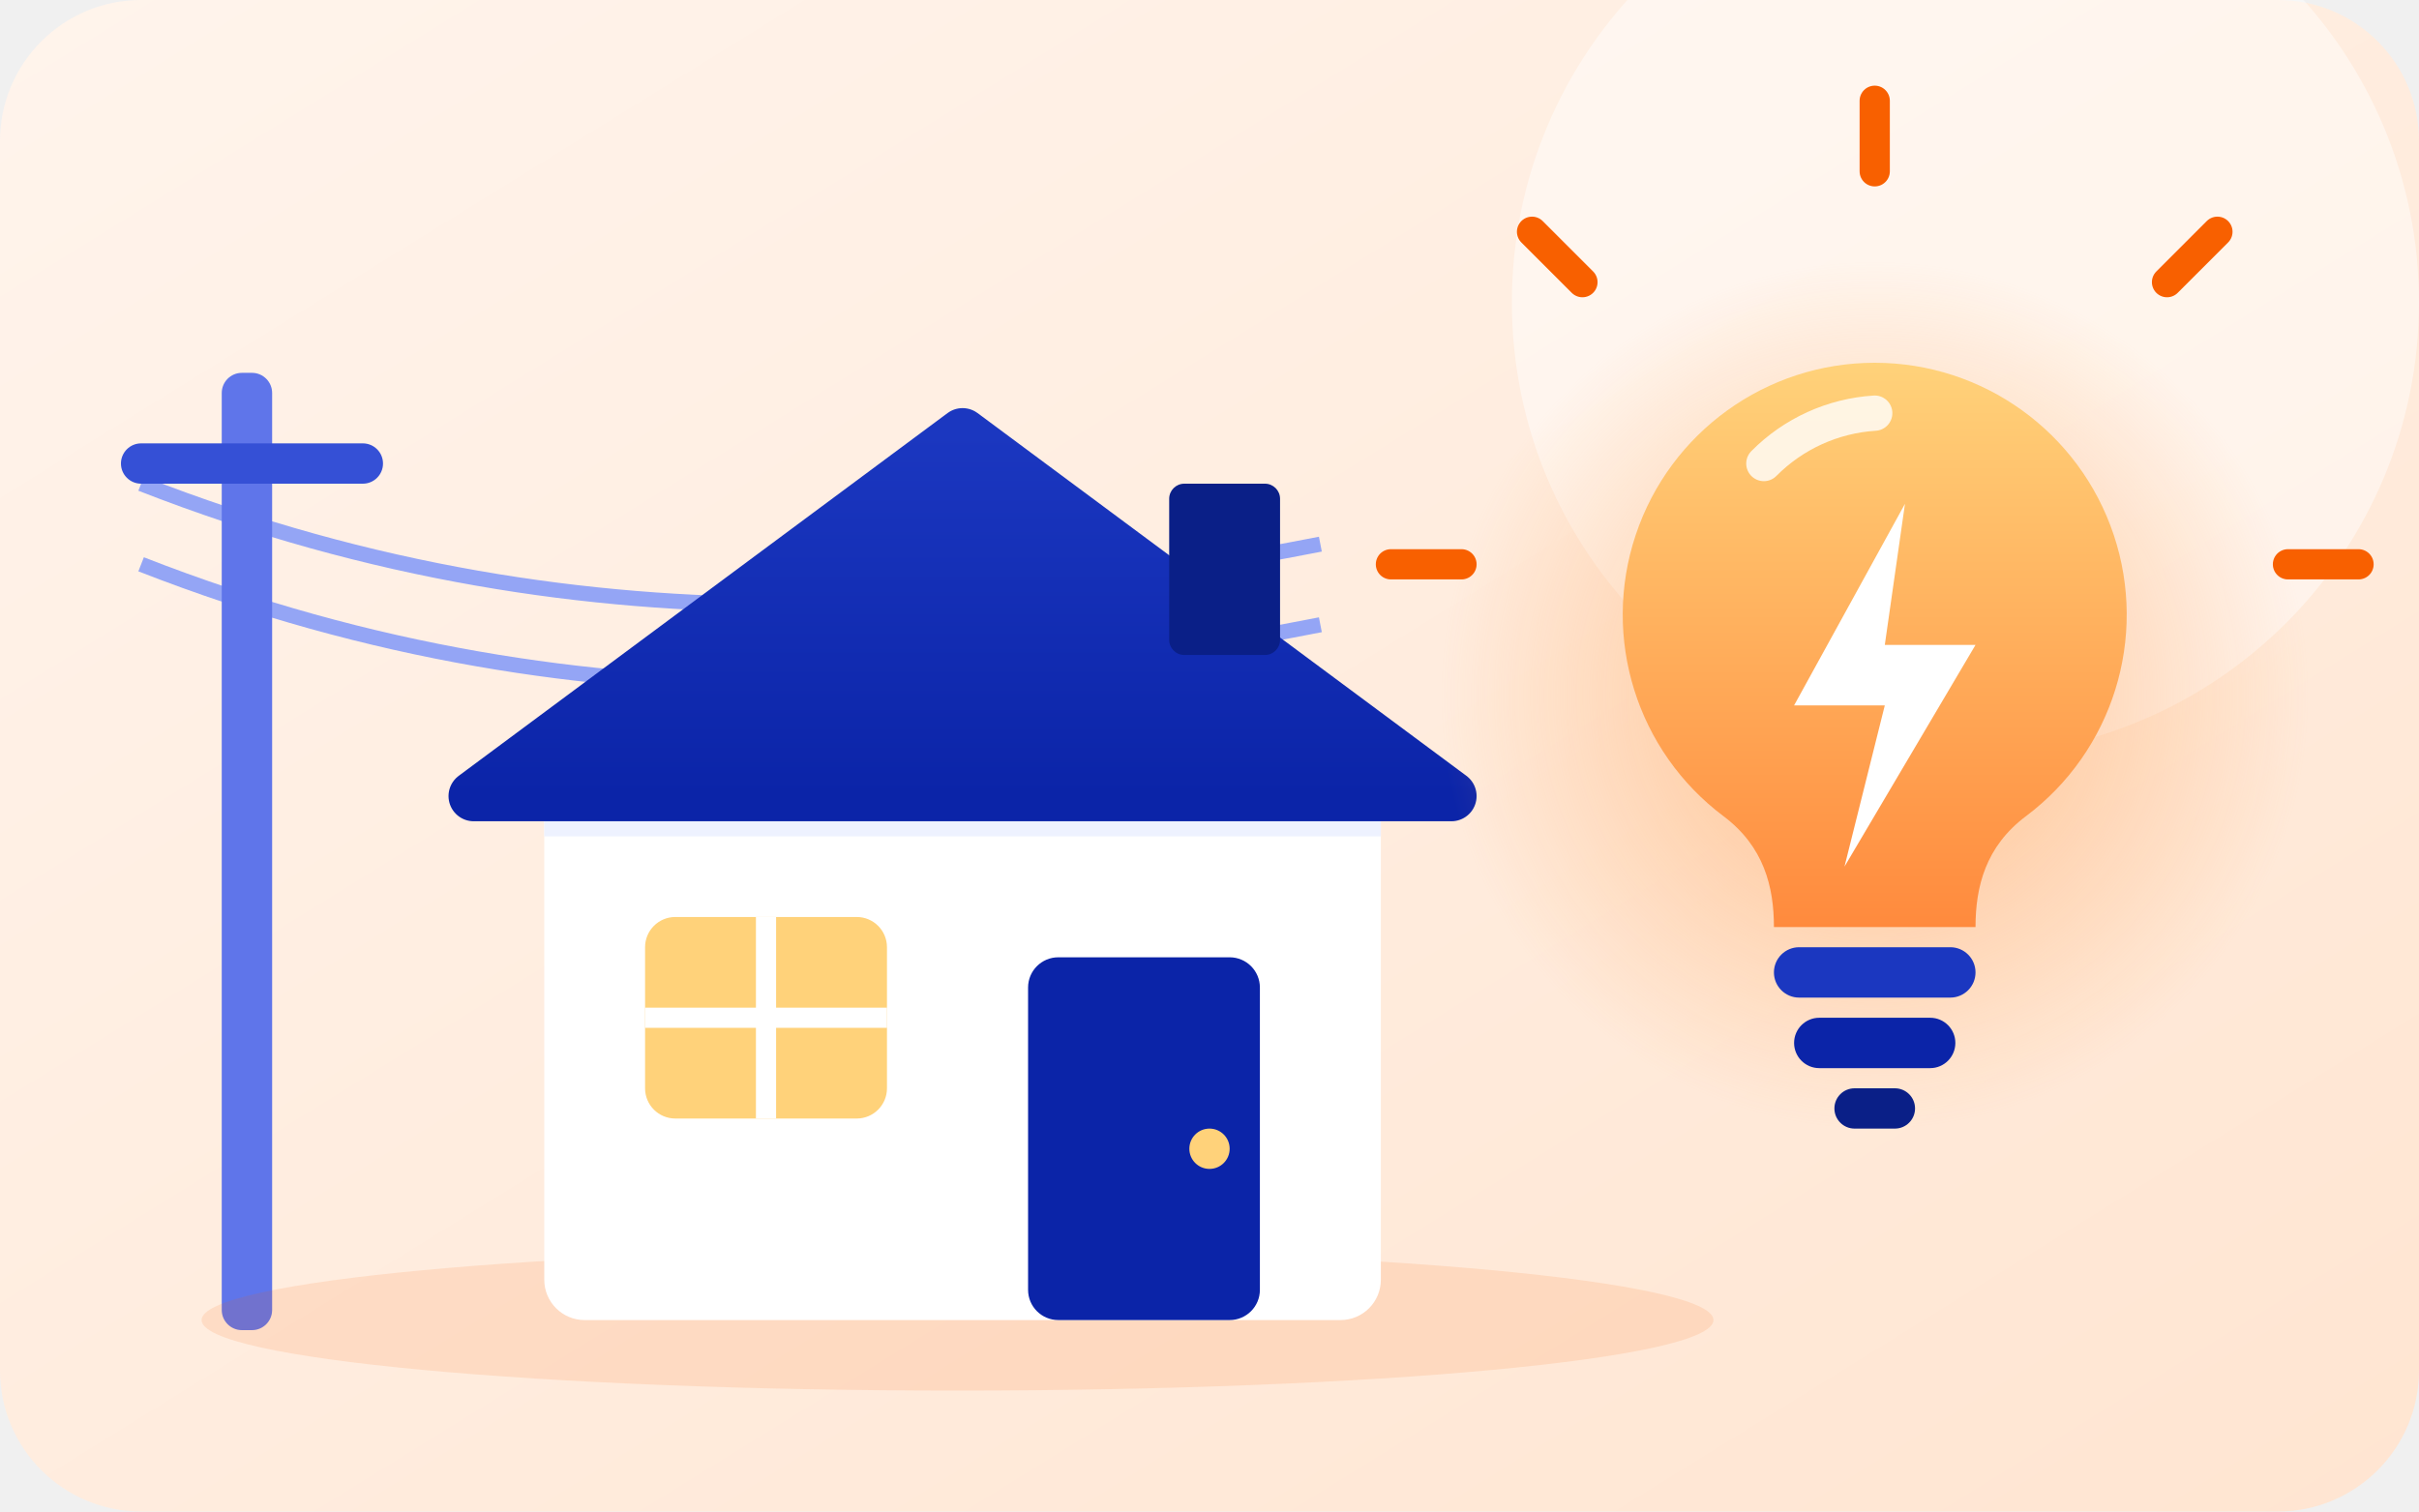
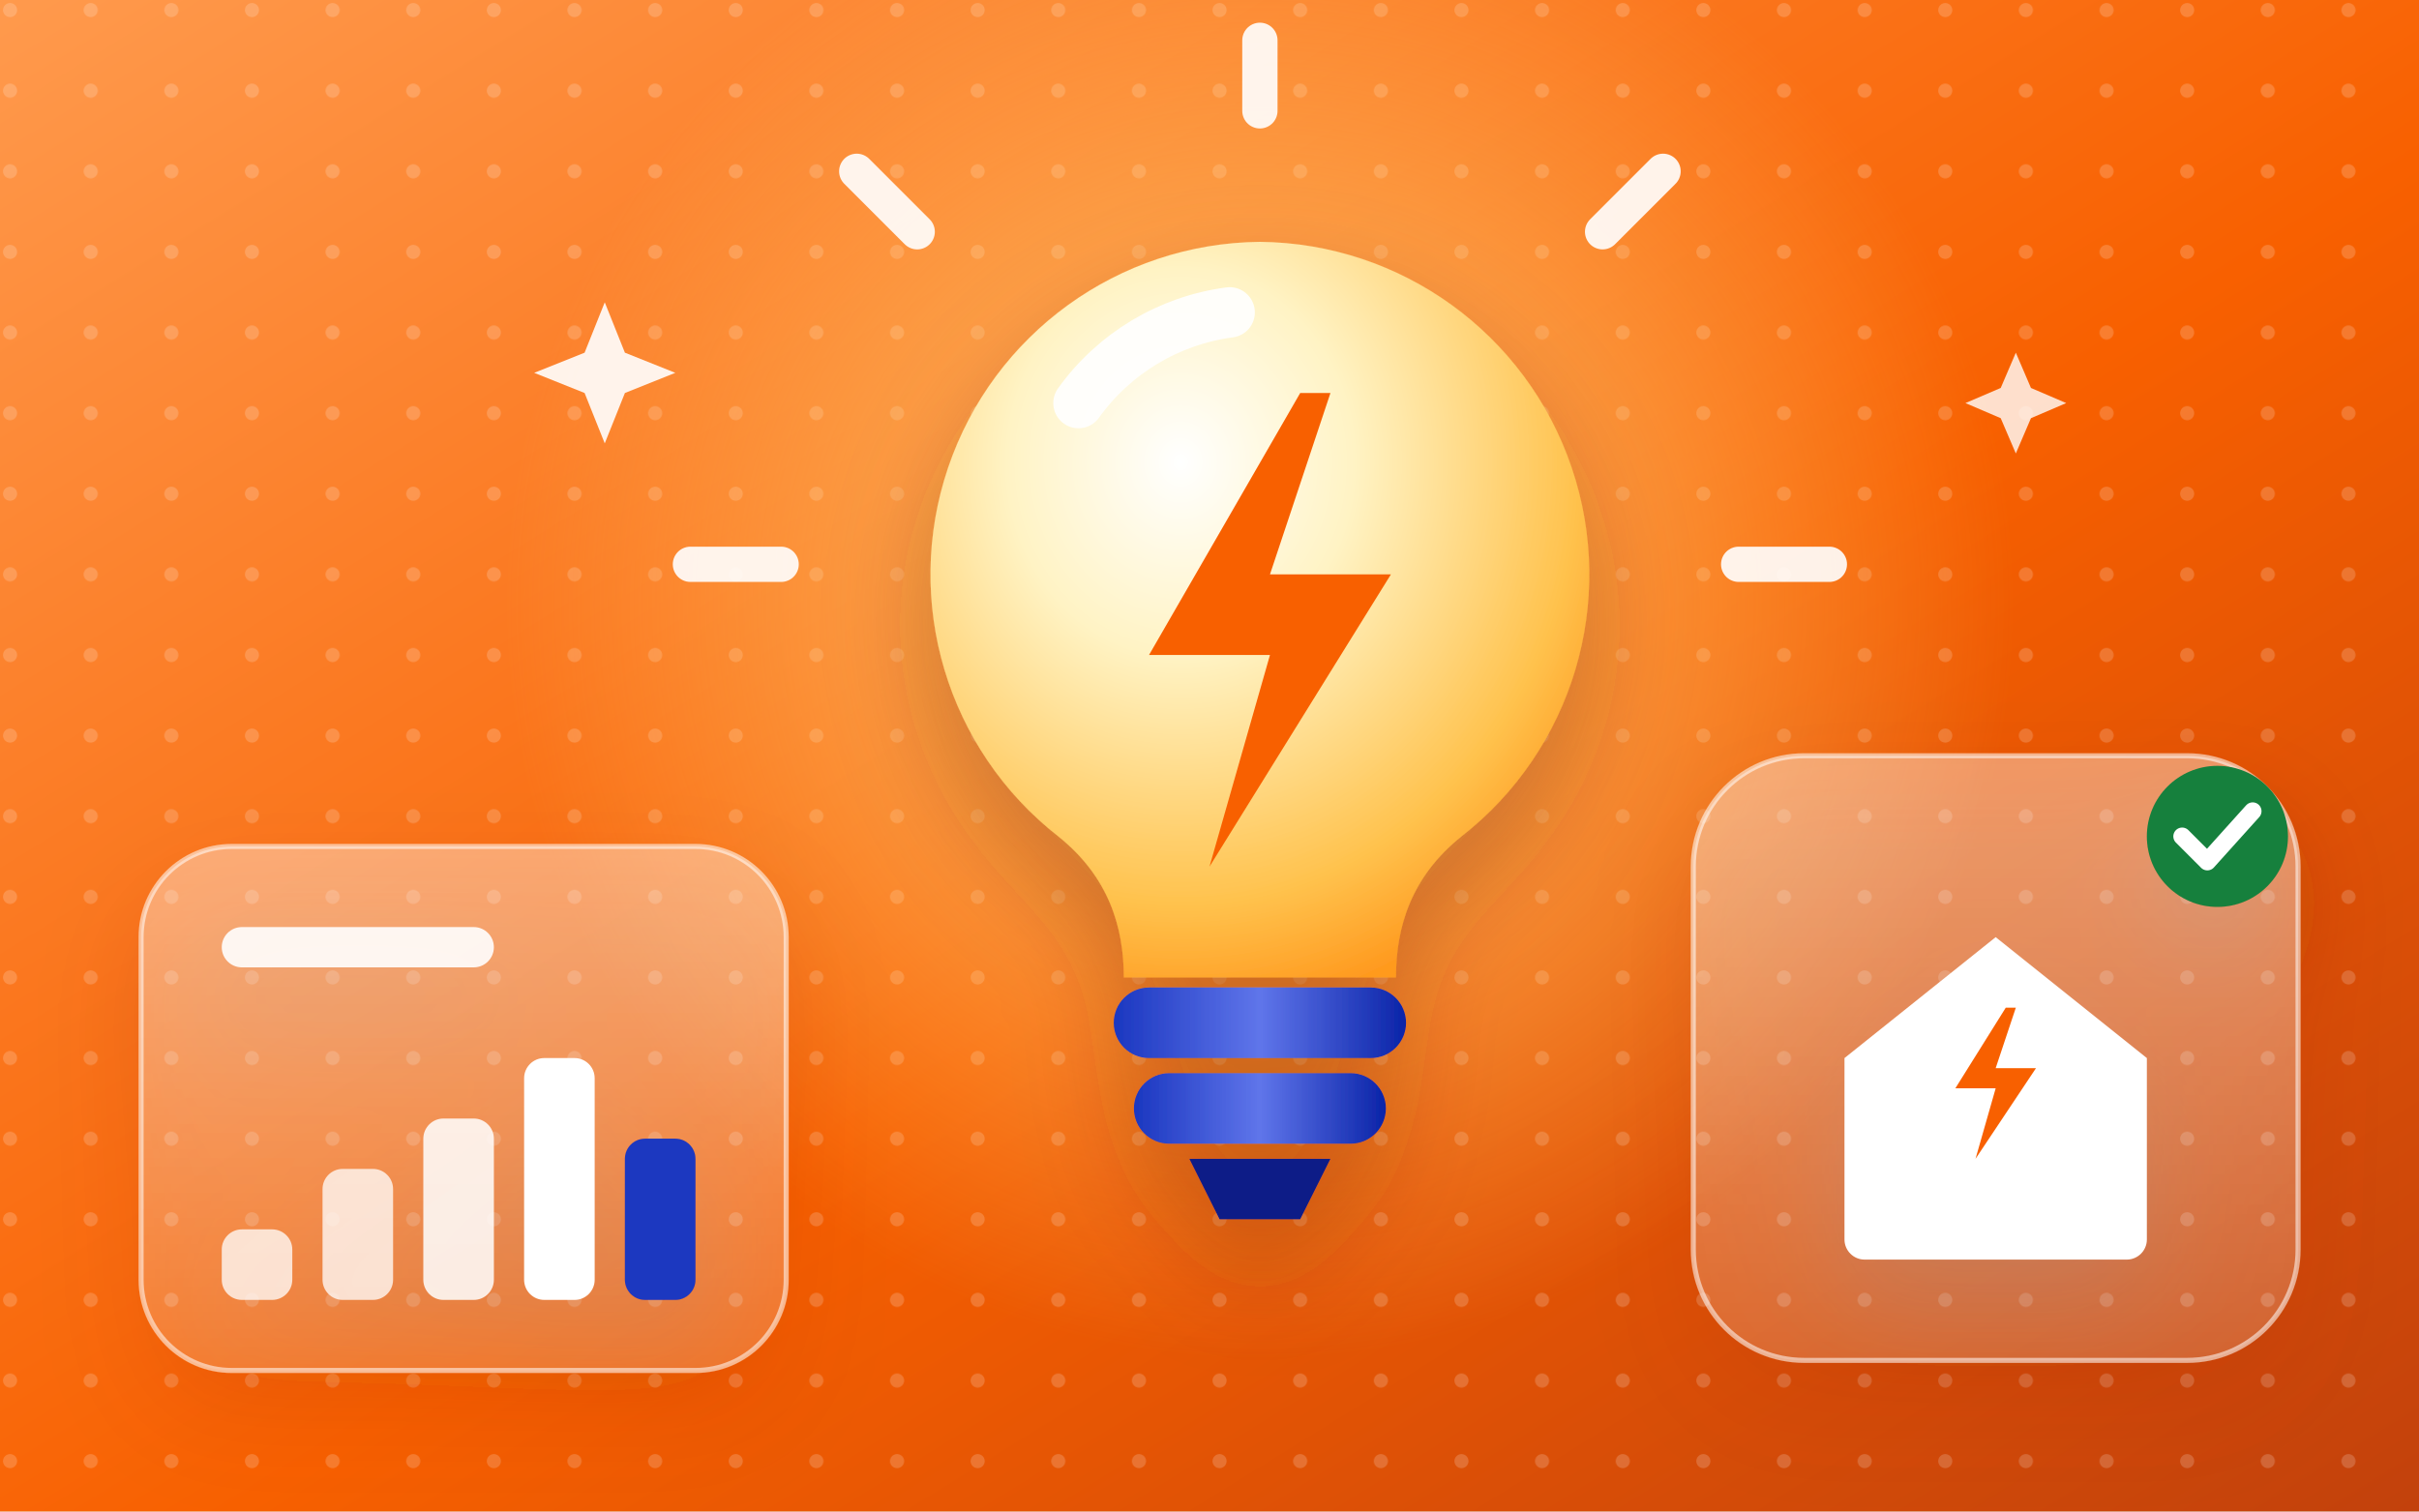
<svg xmlns="http://www.w3.org/2000/svg" viewBox="0 0 480 300" role="img" aria-labelledby="t">
  <defs>
    <linearGradient id="bg" x1="0" y1="0" x2="1" y2="1">
-       <stop offset="0" stop-color="#fff4ec" />
-       <stop offset="1" stop-color="#ffe5d1" />
+       <stop offset="0" stop-color="#ff9a4d" />
+       <stop offset=".55" stop-color="#f86000" />
+       <stop offset="1" stop-color="#c2410c" />
    </linearGradient>
    <radialGradient id="glow" cx=".5" cy=".5" r=".5">
-       <stop offset="0" stop-color="#ffb070" stop-opacity=".75" />
-       <stop offset="1" stop-color="#ffb070" stop-opacity="0" />
+       <stop offset="0" stop-color="#fff7c2" stop-opacity=".95" />
+       <stop offset=".45" stop-color="#ffd27a" stop-opacity=".45" />
+       <stop offset="1" stop-color="#ffd27a" stop-opacity="0" />
    </radialGradient>
-     <linearGradient id="roof" x1="0" y1="0" x2="0" y2="1">
+     <radialGradient id="glass" cx=".38" cy=".3" r=".75">
+       <stop offset="0" stop-color="#ffffff" />
+       <stop offset=".35" stop-color="#fff3c4" />
+       <stop offset=".8" stop-color="#ffc24d" />
+       <stop offset="1" stop-color="#ff9a1f" />
+     </radialGradient>
+     <linearGradient id="base" x1="0" y1="0" x2="1" y2="0">
      <stop offset="0" stop-color="#1b37c0" />
+       <stop offset=".5" stop-color="#5f75ea" />
      <stop offset="1" stop-color="#0b24a8" />
    </linearGradient>
-     <linearGradient id="bulb" x1="0" y1="0" x2="0" y2="1">
-       <stop offset="0" stop-color="#ffd27a" />
-       <stop offset="1" stop-color="#ff8a3d" />
+     <linearGradient id="card" x1="0" y1="0" x2="0" y2="1">
+       <stop offset="0" stop-color="#fff" stop-opacity=".38" />
+       <stop offset="1" stop-color="#fff" stop-opacity=".14" />
    </linearGradient>
+     <pattern id="dots" width="16" height="16" patternUnits="userSpaceOnUse">
+       <circle cx="2" cy="2" r="1.4" fill="#fff" opacity=".18" />
+     </pattern>
+     <filter id="sh" x="-30%" y="-30%" width="160%" height="160%">
+       <feDropShadow dx="0" dy="10" stdDeviation="10" flood-color="#7c2d12" flood-opacity=".35" />
+     </filter>
  </defs>
-   <rect width="480" height="300" rx="28" fill="url(#bg)" />
-   <circle cx="390" cy="60" r="90" fill="#fff" opacity=".45" />
-   <path d="M28 96 C120 132 200 120 262 108" stroke="#94a5f5" stroke-width="3" fill="none" />
-   <path d="M28 112 C120 148 200 136 262 124" stroke="#94a5f5" stroke-width="3" fill="none" />
-   <rect x="44" y="74" width="10" height="190" rx="4" fill="#5f75ea" />
-   <rect x="24" y="88" width="52" height="8" rx="4" fill="#3550d6" />
-   <ellipse cx="190" cy="262" rx="150" ry="14" fill="#f86000" opacity=".12" />
-   <rect x="108" y="150" width="166" height="112" rx="8" fill="#fff" />
-   <rect x="108" y="150" width="166" height="16" fill="#eef2ff" />
-   <path d="M94 158 L191 86 L288 158 Z" fill="url(#roof)" stroke="url(#roof)" stroke-width="10" stroke-linejoin="round" />
-   <rect x="232" y="96" width="22" height="34" rx="3" fill="#0a1f87" />
-   <rect x="128" y="182" width="48" height="40" rx="6" fill="#ffd27a" />
-   <path d="M152 182v40M128 202h48" stroke="#fff" stroke-width="4" />
-   <rect x="204" y="190" width="46" height="72" rx="6" fill="#0b24a8" />
-   <circle cx="240" cy="228" r="4" fill="#ffd27a" />
-   <circle cx="372" cy="138" r="86" fill="url(#glow)" />
-   <path d="M372 72 a50 50 0 0 1 30 90 c-8 6 -10 14 -10 22 h-40 c0 -8 -2 -16 -10 -22 a50 50 0 0 1 30 -90 z" fill="url(#bulb)" />
-   <path d="M350 92 a34 34 0 0 1 22 -10" stroke="#fff" stroke-width="7" stroke-linecap="round" fill="none" opacity=".8" />
-   <path d="M378 100 l-22 40 h18 l-8 32 26 -44 h-18 z" fill="#fff" />
-   <rect x="352" y="188" width="40" height="10" rx="5" fill="#1b37c0" />
-   <rect x="356" y="202" width="32" height="10" rx="5" fill="#0b24a8" />
-   <rect x="364" y="216" width="16" height="8" rx="4" fill="#0a1f87" />
-   <g stroke="#f86000" stroke-width="6" stroke-linecap="round">
-     <path d="M372 34v-14" />
-     <path d="M430 56l10-10" />
-     <path d="M314 56l-10-10" />
-     <path d="M454 112h14" />
-     <path d="M290 112h-14" />
+   <rect width="480" height="300" fill="url(#bg)" />
+   <rect width="480" height="300" fill="url(#dots)" />
+   <circle cx="250" cy="120" r="150" fill="url(#glow)" />
+   <g stroke="#fff" stroke-width="7" stroke-linecap="round" opacity=".9">
+     <path d="M250 22v-14" />
+     <path d="M318 46l12-12" />
+     <path d="M182 46l-12-12" />
+     <path d="M345 112h18" />
+     <path d="M155 112h-18" />
+   </g>
+   <g filter="url(#sh)">
+     <path d="M250 48a66 66 0 0 1 40 118c-10 8 -13 18 -13 28h-54c0 -10 -3 -20 -13 -28a66 66 0 0 1 40 -118z" fill="url(#glass)" />
+     <path d="M214 80a44 44 0 0 1 30 -18" stroke="#fff" stroke-width="10" stroke-linecap="round" fill="none" opacity=".9" />
+     <path d="M258 78l-30 52h24l-12 42 36 -58h-24l12 -36z" fill="#f86000" />
+     <rect x="221" y="196" width="58" height="14" rx="7" fill="url(#base)" />
+     <rect x="225" y="213" width="50" height="14" rx="7" fill="url(#base)" />
+     <path d="M236 230h28l-6 12h-16z" fill="#0a1f87" />
+   </g>
+   <g filter="url(#sh)">
+     <rect x="28" y="168" width="128" height="104" rx="18" fill="url(#card)" stroke="#fff" stroke-opacity=".55" />
+     <rect x="44" y="184" width="54" height="8" rx="4" fill="#fff" opacity=".9" />
+     <rect x="44" y="244" width="14" height="14" rx="4" fill="#fff" opacity=".75" />
+     <rect x="64" y="232" width="14" height="26" rx="4" fill="#fff" opacity=".75" />
+     <rect x="84" y="222" width="14" height="36" rx="4" fill="#fff" opacity=".85" />
+     <rect x="104" y="210" width="14" height="48" rx="4" fill="#fff" />
+     <rect x="124" y="226" width="14" height="32" rx="4" fill="#1b37c0" />
+   </g>
+   <g filter="url(#sh)">
+     <rect x="336" y="150" width="120" height="120" rx="22" fill="url(#card)" stroke="#fff" stroke-opacity=".55" />
+     <path d="M366 210l30-24 30 24v36a4 4 0 0 1-4 4h-52a4 4 0 0 1-4-4z" fill="#fff" />
+     <path d="M398 200l-10 16h8l-4 14 12-18h-8l4-12z" fill="#f86000" />
+     <circle cx="440" cy="166" r="14" fill="#15803d" />
+     <path d="M433 166l5 5 9-10" stroke="#fff" stroke-width="3.5" fill="none" stroke-linecap="round" stroke-linejoin="round" />
+   </g>
+   <g fill="#fff">
+     <path d="M120 60l4 10 10 4-10 4-4 10-4-10-10-4 10-4z" opacity=".9" />
+     <path d="M400 70l3 7 7 3-7 3-3 7-3-7-7-3 7-3z" opacity=".8" />
  </g>
</svg>
